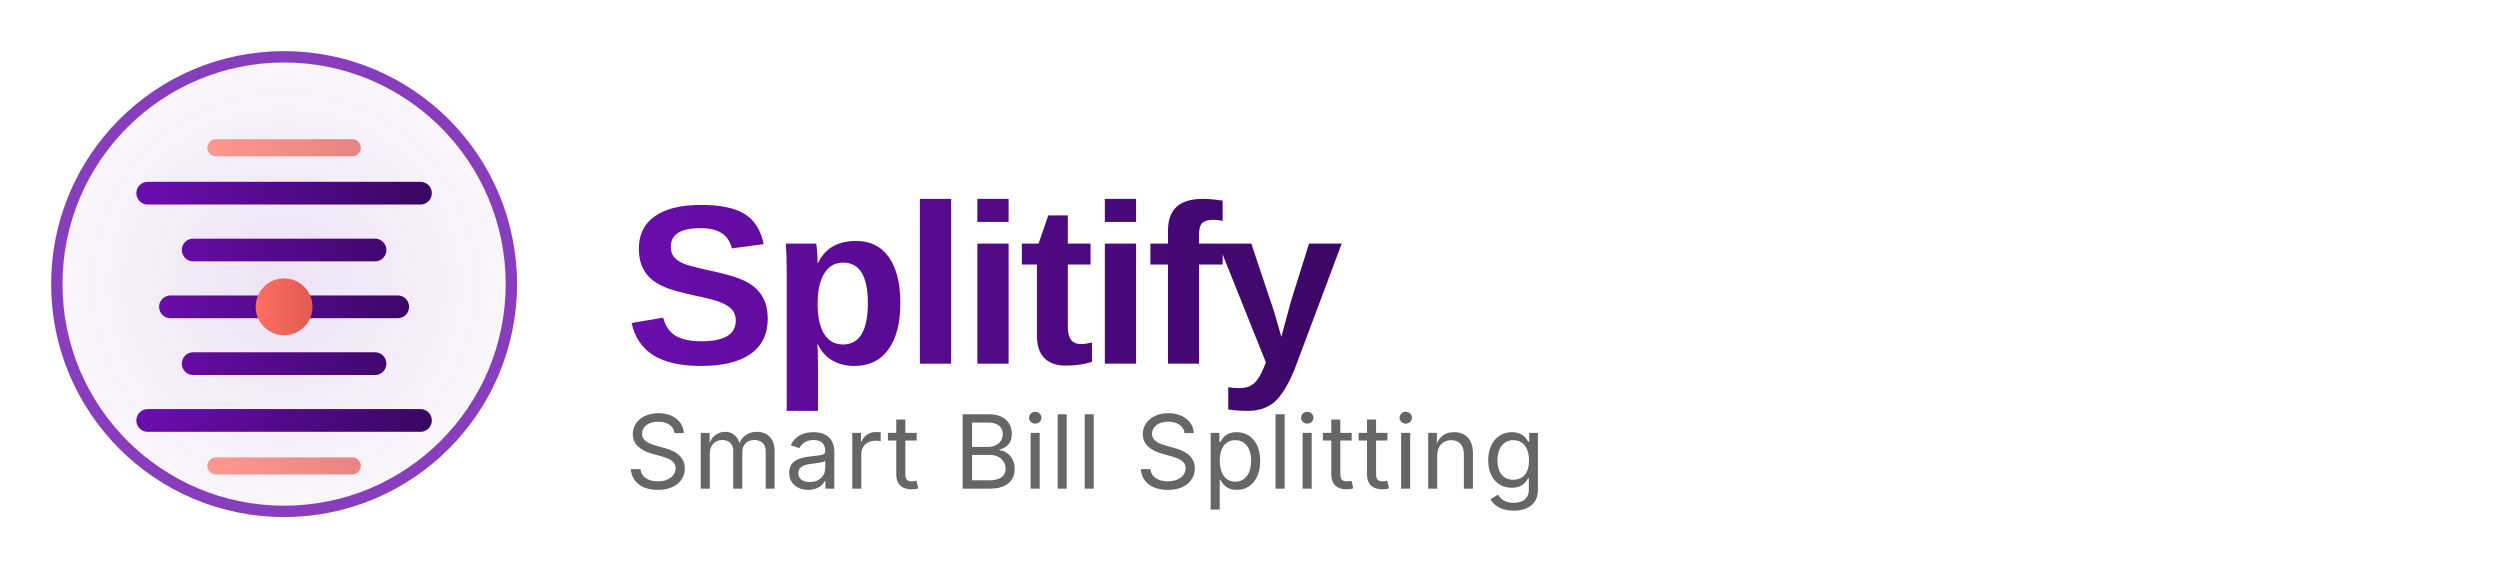
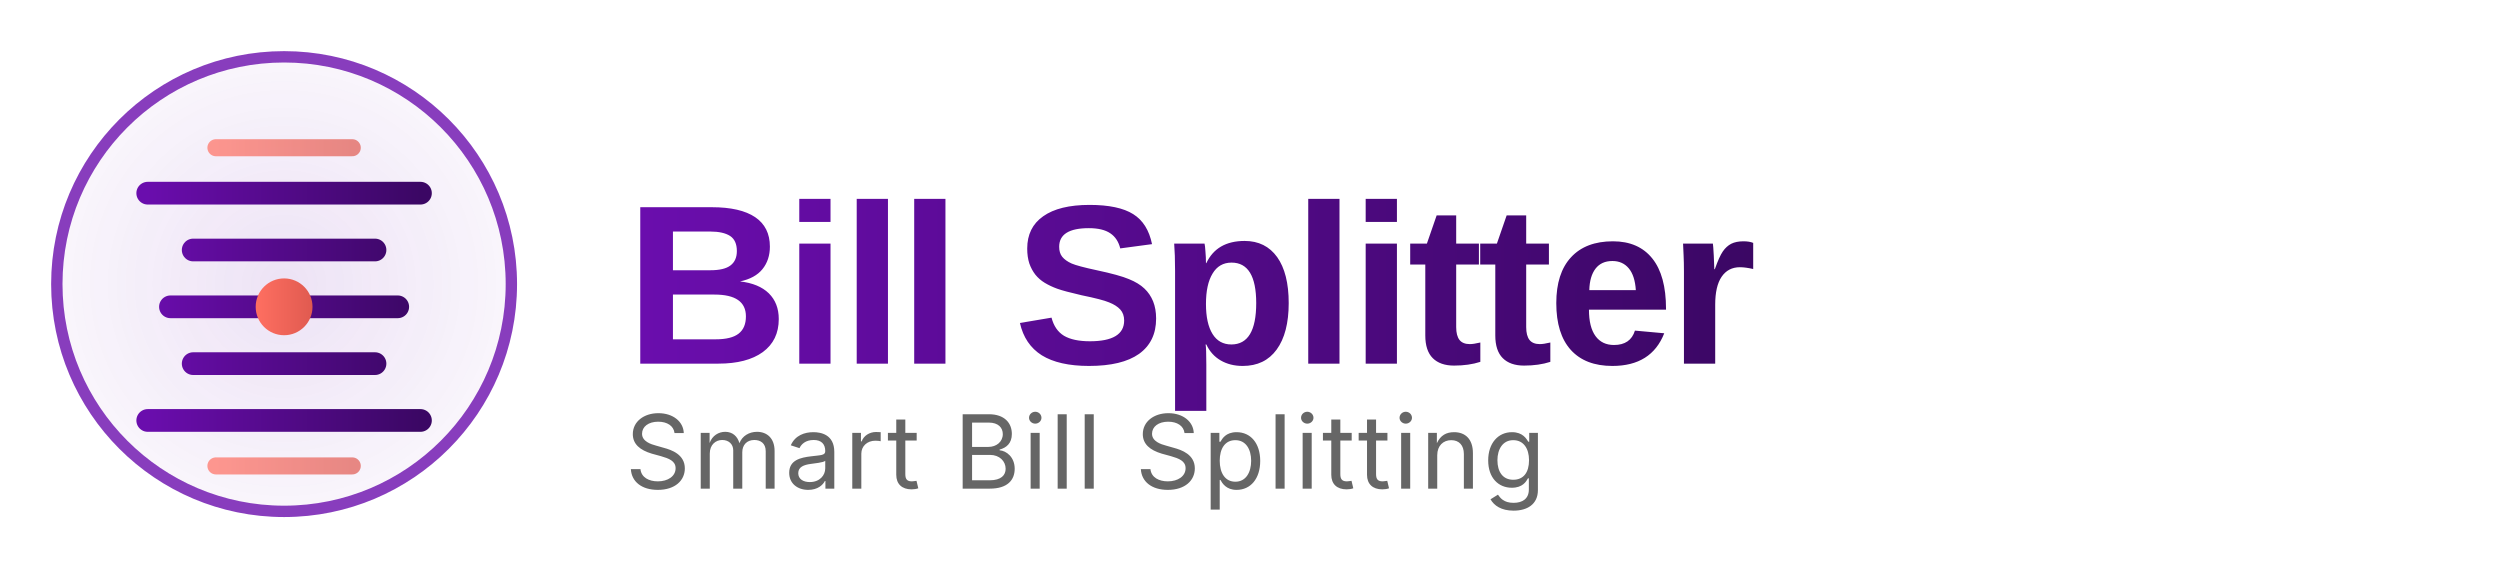
<svg xmlns="http://www.w3.org/2000/svg" viewBox="0 0 220 50" width="220" height="50">
  <defs>
    <linearGradient id="brandGradient" x1="0%" y1="0%" x2="100%" y2="0%">
      <stop offset="0%" style="stop-color:#6A0DAD;stop-opacity:1" />
      <stop offset="100%" style="stop-color:#3B0764;stop-opacity:1" />
    </linearGradient>
    <linearGradient id="splitGradient" x1="0%" y1="0%" x2="100%" y2="0%">
      <stop offset="0%" style="stop-color:#FF6F61;stop-opacity:1" />
      <stop offset="100%" style="stop-color:#E05A50;stop-opacity:1" />
    </linearGradient>
    <radialGradient id="circleGradient" cx="50%" cy="50%" r="50%">
      <stop offset="0%" style="stop-color:#6A0DAD;stop-opacity:0.15" />
      <stop offset="100%" style="stop-color:#6A0DAD;stop-opacity:0.05" />
    </radialGradient>
  </defs>
  <circle cx="25" cy="25" r="20" fill="url(#circleGradient)" stroke="#6A0DAD" stroke-width="1" opacity="0.8" />
  <g transform="translate(25,25)">
    <path d="M-12,-8 L12,-8 M-8,-3 L8,-3 M-10,2 L10,2 M-8,7 L8,7 M-12,12 L12,12" stroke="url(#brandGradient)" stroke-width="2" stroke-linecap="round" />
    <circle cx="0" cy="2" r="2.5" fill="url(#splitGradient)" />
    <path d="M-6,-12 L6,-12 M-6,16 L6,16" stroke="url(#splitGradient)" stroke-width="1.5" stroke-linecap="round" opacity="0.7" />
  </g>
-   <text x="55" y="32" font-family="Poppins, Arial, sans-serif" font-size="20" font-weight="700" fill="url(#brandGradient)" letter-spacing="-0.5px">Splitify</text>
+   <text x="55" y="32" font-family="Poppins, Arial, sans-serif" font-size="20" font-weight="700" fill="url(#brandGradient)" letter-spacing="-0.5px">Bill Splitter</text>
  <text x="55" y="43" font-family="Inter, Arial, sans-serif" font-size="9" font-weight="400" fill="#666" letter-spacing="0.2px">Smart Bill Splitting</text>
</svg>
